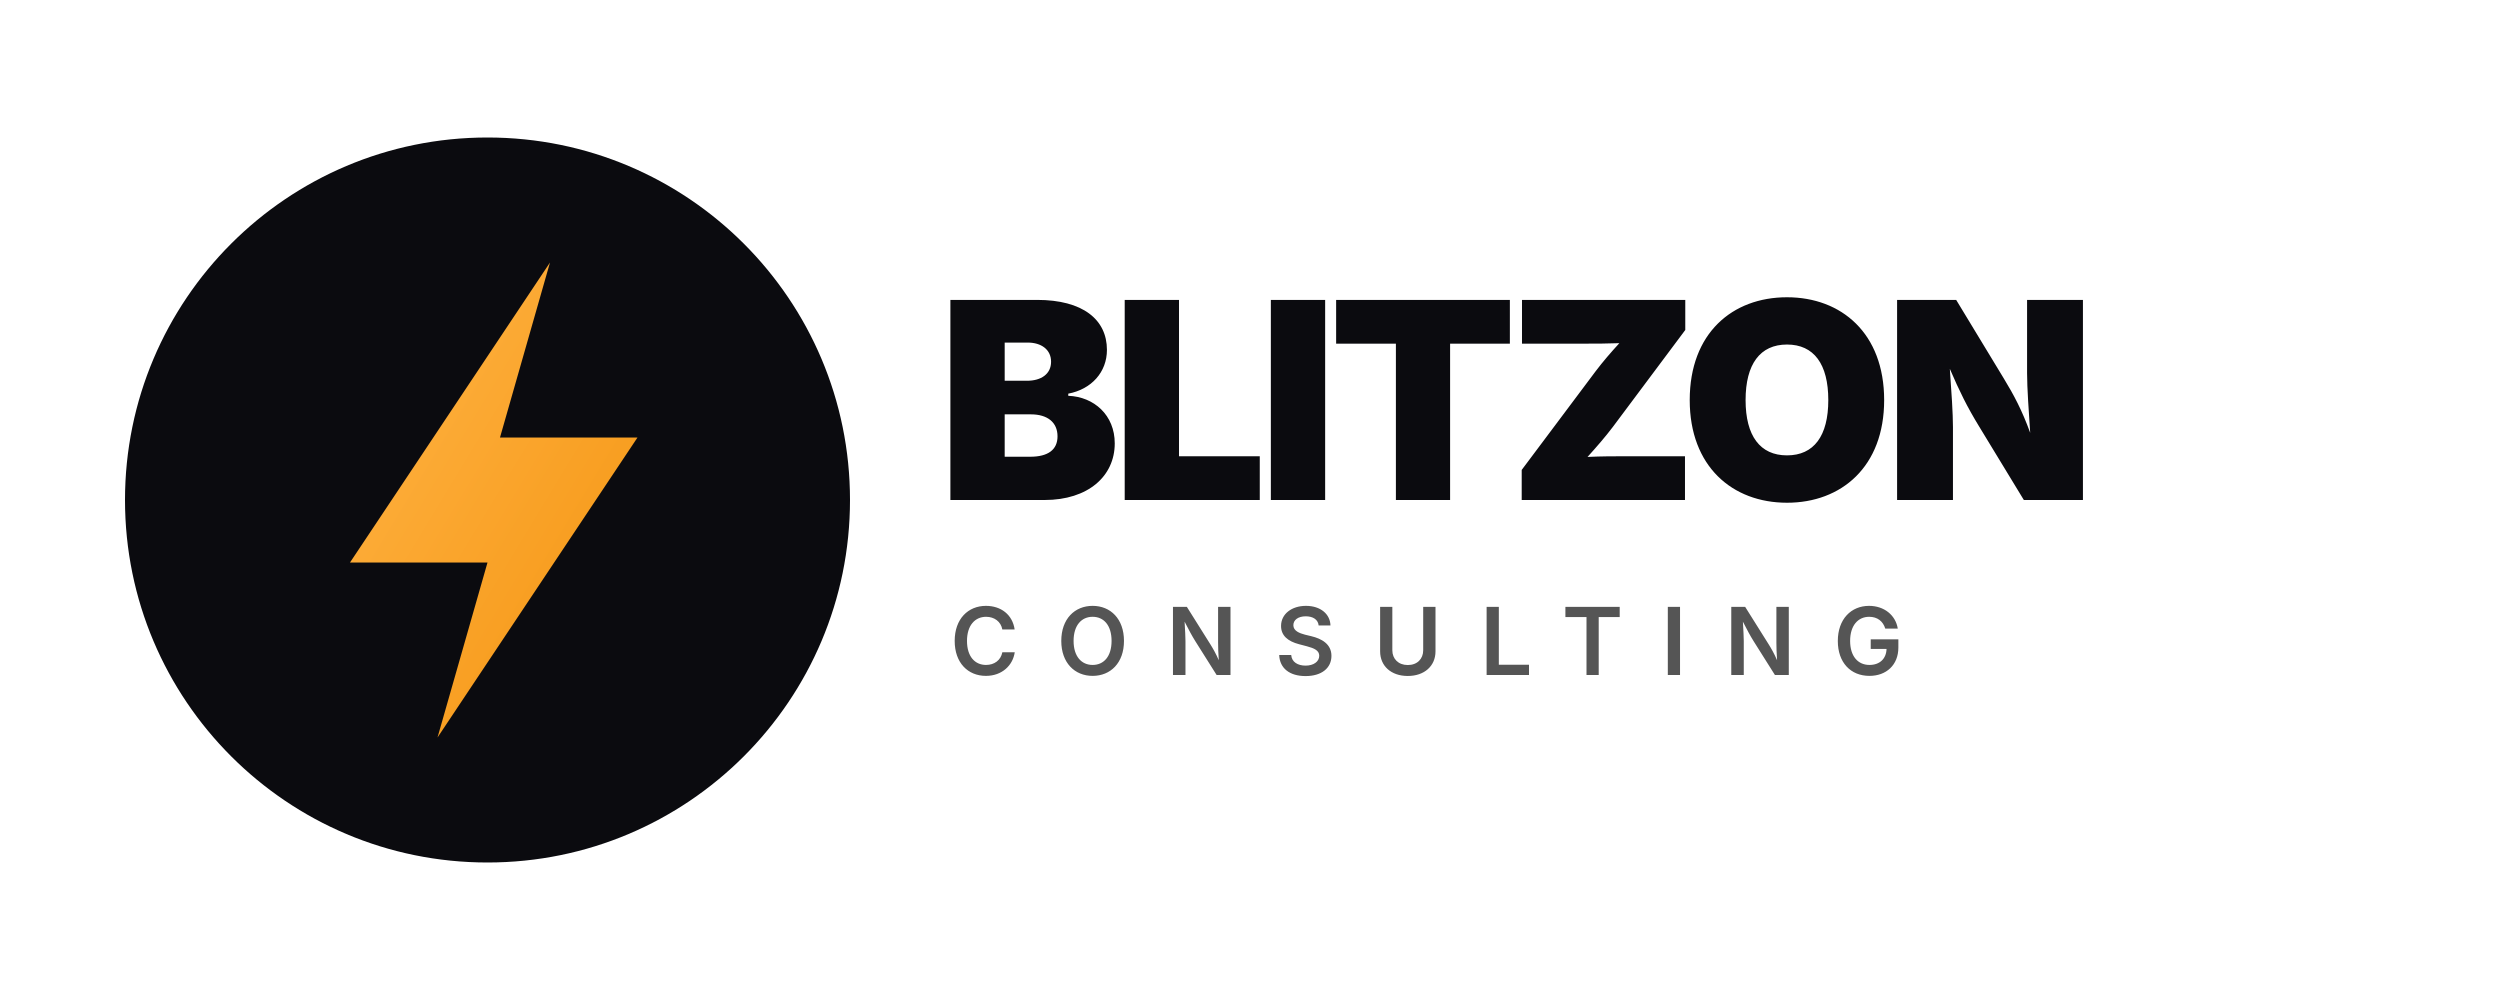
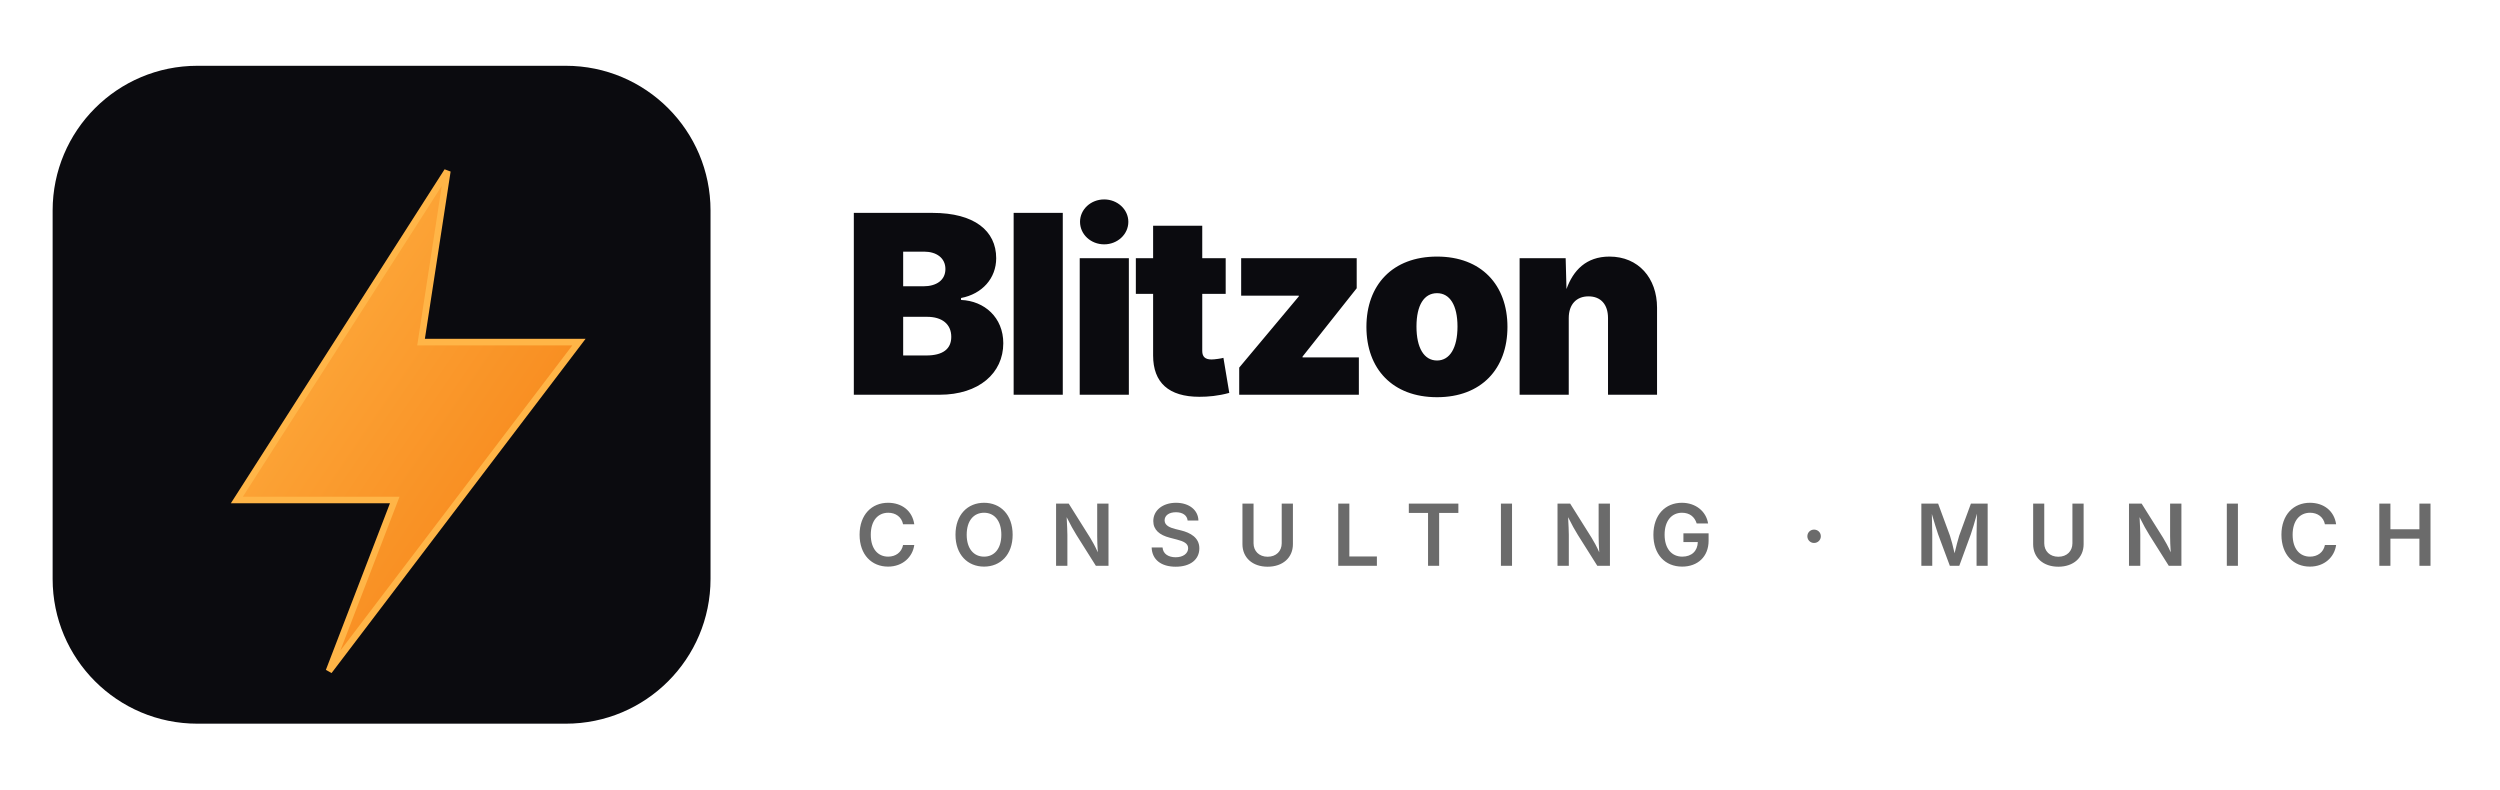
- <svg xmlns="http://www.w3.org/2000/svg" viewBox="0 0 400 160" role="img" aria-label="Blitzon Consulting">
+ <svg xmlns="http://www.w3.org/2000/svg" viewBox="0 0 380 120" role="img" aria-label="Blitzon Consulting">
  <defs>
-     <linearGradient id="blitz-g" x1="0" y1="0" x2="1" y2="1">
+     <linearGradient id="blitz-ic" x1="0" y1="0" x2="1" y2="1">
      <stop offset="0%" stop-color="#FFB547" />
-       <stop offset="100%" stop-color="#F59410" />
+       <stop offset="100%" stop-color="#F57C10" />
    </linearGradient>
  </defs>
-   <g transform="translate(20 22)">
-     <circle cx="58" cy="58" r="58" fill="#0B0B0F" />
-     <path d="M68 20 L36 68 H58 L50 96 L82 48 H60 Z" fill="url(#blitz-g)" />
+   <g transform="translate(8 10)">
+     <rect x="0" y="0" width="100" height="100" rx="22" fill="#0B0B0F" />
+     <path d="M60 16 L28 66 H52 L42 92 L80 42 H56 Z" fill="url(#blitz-ic)" stroke="#FFB547" stroke-width="1" />
  </g>
  <g font-family="Inter, 'Space Grotesk', system-ui, sans-serif" fill="#0B0B0F">
-     <text x="150" y="80" font-size="44" font-weight="900" letter-spacing="-1.5">BLITZON</text>
-     <text x="152" y="108" font-size="15" font-weight="600" letter-spacing="6" fill="#555">CONSULTING</text>
+     <text x="128" y="60" font-size="38" font-weight="900" letter-spacing="-1.2">Blitzon</text>
+     <text x="130" y="86" font-size="13" font-weight="600" letter-spacing="5" fill="#6B6B6B">CONSULTING · MUNICH</text>
  </g>
</svg>
